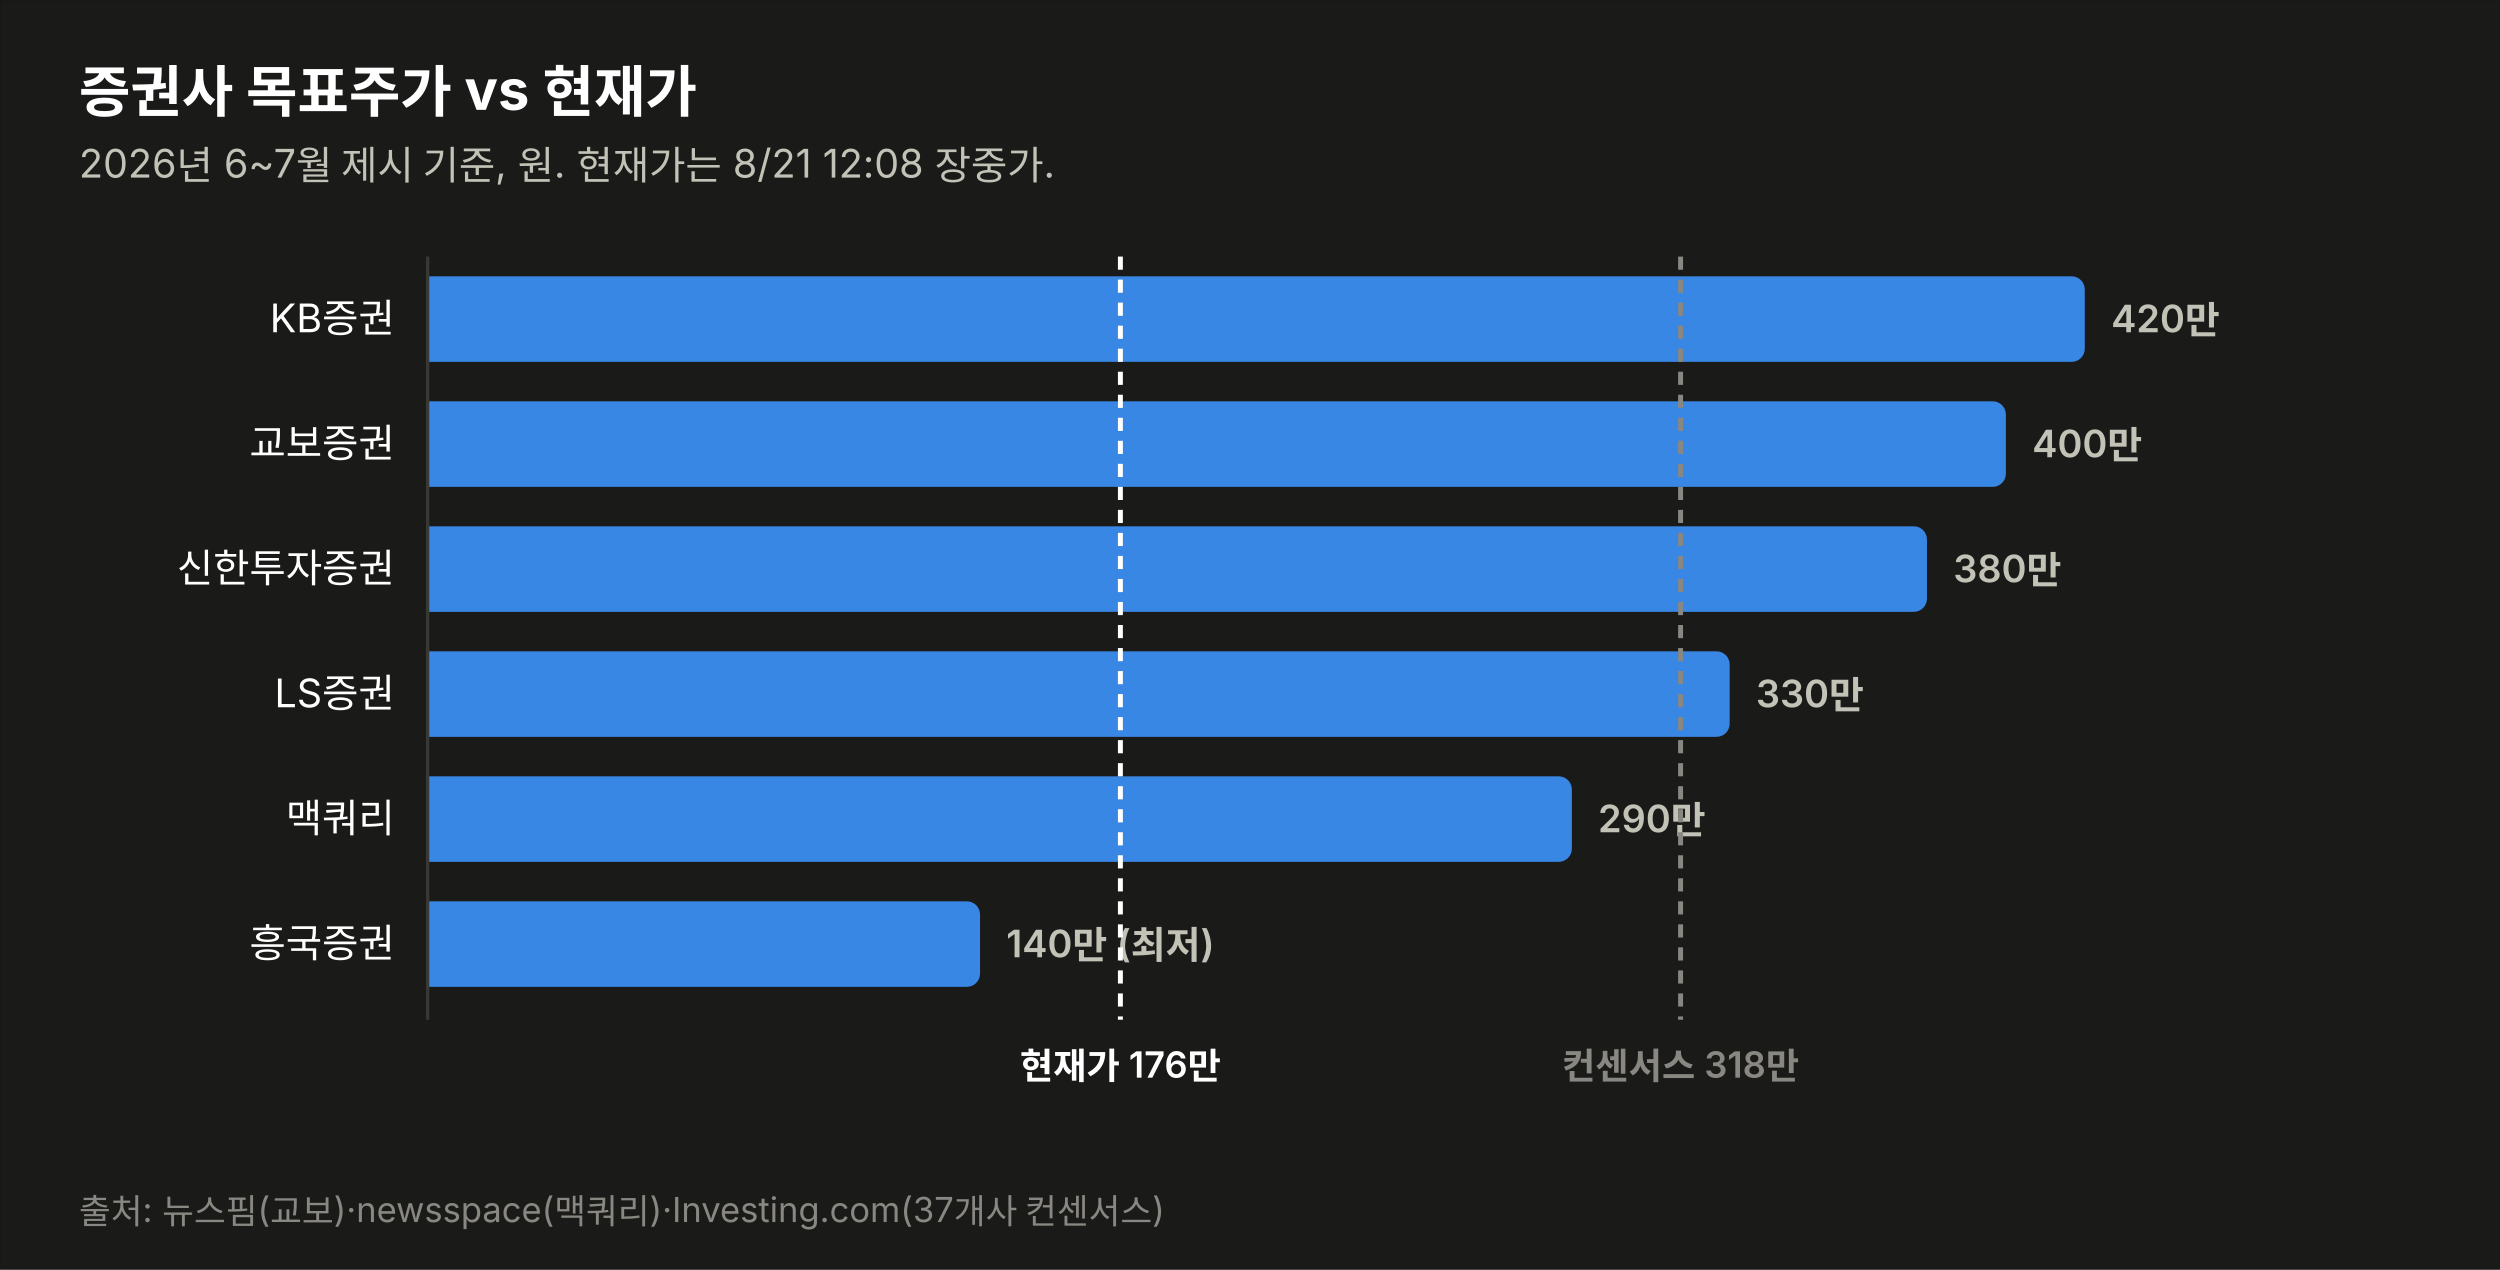
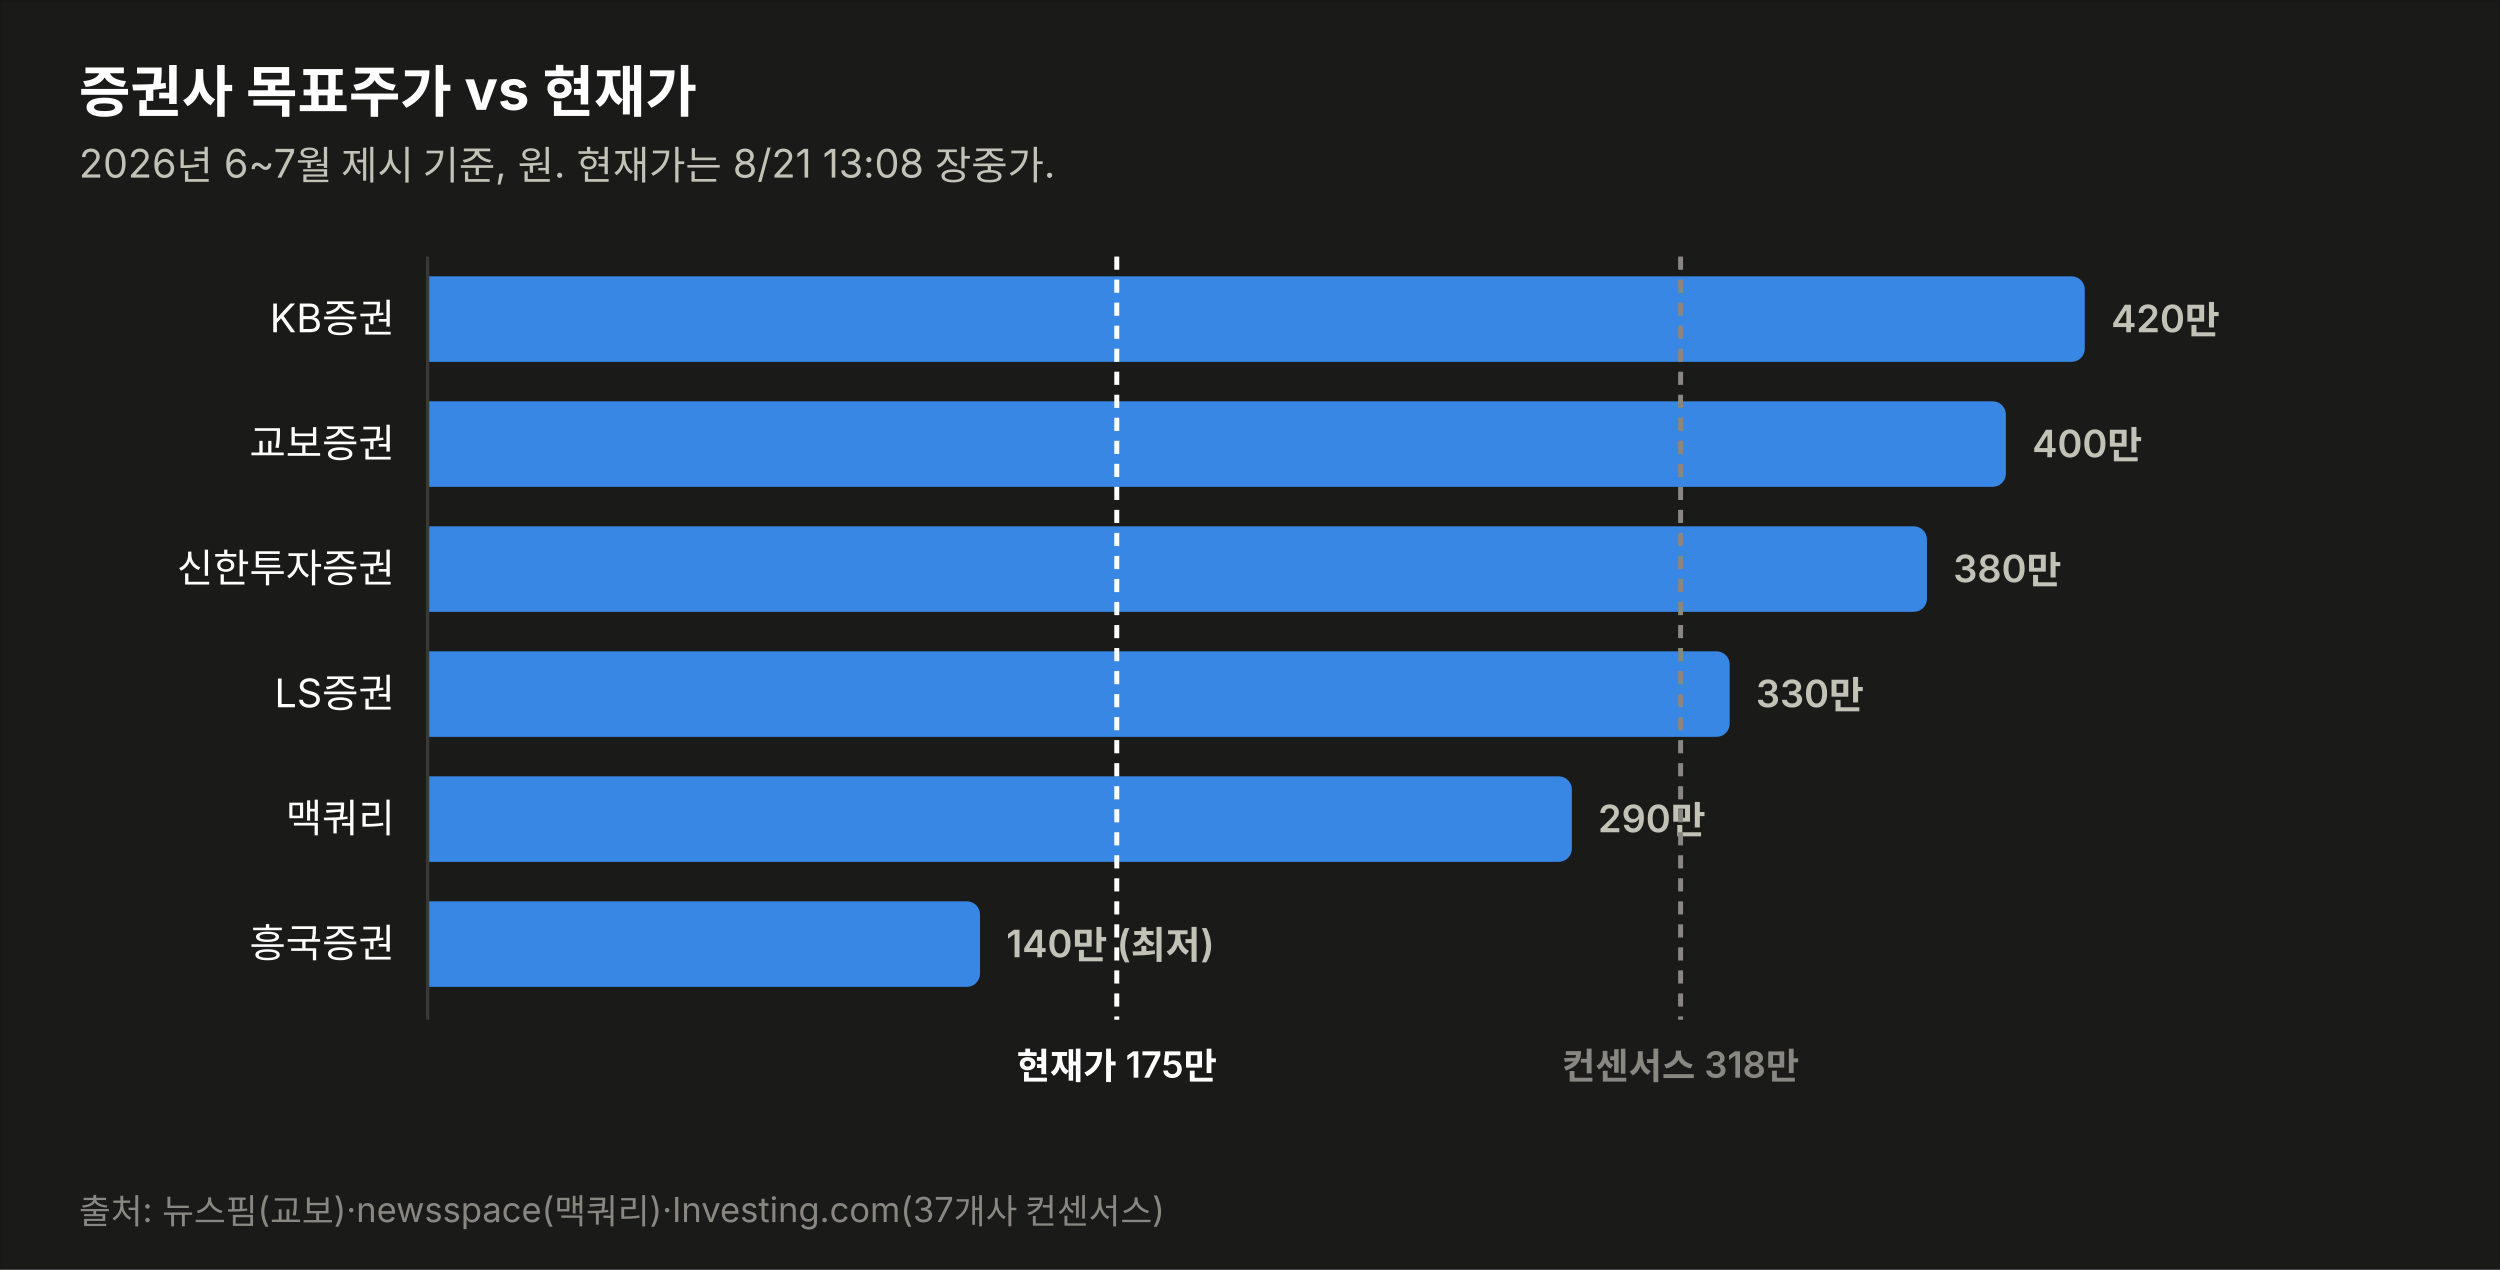
<svg xmlns="http://www.w3.org/2000/svg" width="760" height="386" viewBox="0 0 760 386" font-family="system-ui,-apple-system,&quot;Segoe UI&quot;,&quot;Malgun Gothic&quot;,&quot;Apple SD Gothic Neo&quot;,sans-serif">
  <rect width="760" height="386" fill="#1a1a19" stroke="rgba(11,11,11,0.10)" />
  <text x="24" y="34" font-size="17" font-weight="700" fill="#ffffff">증권사 목표주가 vs 현재가</text>
-   <text x="24" y="54" font-size="12" fill="#c3c2b7">2026년 6~7월 제시 기준, 원. 현재가는 8/21 12:08 장중가.</text>
+   <text x="24" y="54" font-size="12" fill="#c3c2b7">2026년 6~7월 제시 기준, 원. 현재가는 8/21 13:08 장중가.</text>
  <text x="120" y="101.0" font-size="12" fill="#ffffff" text-anchor="end">KB증권</text>
  <path d="M130,84 h499.774 a4,4 0 0 1 4,4 v18 a4,4 0 0 1 -4,4 h-499.774 z" fill="#3987e5" opacity="1.0" />
  <text x="641.8" y="101.0" font-size="11.5" font-weight="600" fill="#c3c2b7" style="font-variant-numeric:tabular-nums">420만</text>
  <text x="120" y="139.0" font-size="12" fill="#ffffff" text-anchor="end">교보증권</text>
  <path d="M130,122 h475.784 a4,4 0 0 1 4,4 v18 a4,4 0 0 1 -4,4 h-475.784 z" fill="#3987e5" opacity="1.0" />
  <text x="617.8" y="139.0" font-size="11.5" font-weight="600" fill="#c3c2b7" style="font-variant-numeric:tabular-nums">400만</text>
  <text x="120" y="177.0" font-size="12" fill="#ffffff" text-anchor="end">신한투자증권</text>
  <path d="M130,160 h451.795 a4,4 0 0 1 4,4 v18 a4,4 0 0 1 -4,4 h-451.795 z" fill="#3987e5" opacity="1.0" />
  <text x="593.8" y="177.0" font-size="11.5" font-weight="600" fill="#c3c2b7" style="font-variant-numeric:tabular-nums">380만</text>
  <text x="120" y="215.0" font-size="12" fill="#ffffff" text-anchor="end">LS증권</text>
  <path d="M130,198 h391.822 a4,4 0 0 1 4,4 v18 a4,4 0 0 1 -4,4 h-391.822 z" fill="#3987e5" opacity="1.0" />
  <text x="533.8" y="215.0" font-size="11.5" font-weight="600" fill="#c3c2b7" style="font-variant-numeric:tabular-nums">330만</text>
  <text x="120" y="253.0" font-size="12" fill="#ffffff" text-anchor="end">맥쿼리</text>
  <path d="M130,236 h343.844 a4,4 0 0 1 4,4 v18 a4,4 0 0 1 -4,4 h-343.844 z" fill="#3987e5" opacity="1.0" />
  <text x="485.8" y="253.0" font-size="11.5" font-weight="600" fill="#c3c2b7" style="font-variant-numeric:tabular-nums">290만</text>
  <text x="120" y="291.0" font-size="12" fill="#ffffff" text-anchor="end">흥국증권</text>
  <path d="M130,274 h163.925 a4,4 0 0 1 4,4 v18 a4,4 0 0 1 -4,4 h-163.925 z" fill="#3987e5" opacity="1.0" />
  <text x="305.9" y="291.0" font-size="11.5" font-weight="600" fill="#c3c2b7" style="font-variant-numeric:tabular-nums">140만 (최저)</text>
  <line x1="130" y1="78" x2="130" y2="310" stroke="#383835" stroke-width="1" />
-   <line x1="340.6" y1="78" x2="340.6" y2="310" stroke="#ffffff" stroke-width="1.5" stroke-dasharray="4 3" />
-   <text x="340.6" y="328" font-size="11" font-weight="600" fill="#ffffff" text-anchor="middle">현재가 176만</text>
+   <line x1="339.5" y1="78" x2="339.5" y2="310" stroke="#ffffff" stroke-width="1.5" stroke-dasharray="4 3" />
+   <text x="339.5" y="328" font-size="11" font-weight="600" fill="#ffffff" text-anchor="middle">현재가 175만</text>
  <line x1="510.9" y1="78" x2="510.9" y2="310" stroke="#898781" stroke-width="1.5" stroke-dasharray="4 3" />
  <text x="510.9" y="328" font-size="11" font-weight="600" fill="#898781" text-anchor="middle">컨센서스 318만</text>
  <text x="24" y="372" font-size="10.5" fill="#898781">출처: 뉴스핌(교보)·newsspace(맥쿼리)·Investing.com(37개사 컨센서스)</text>
</svg>
